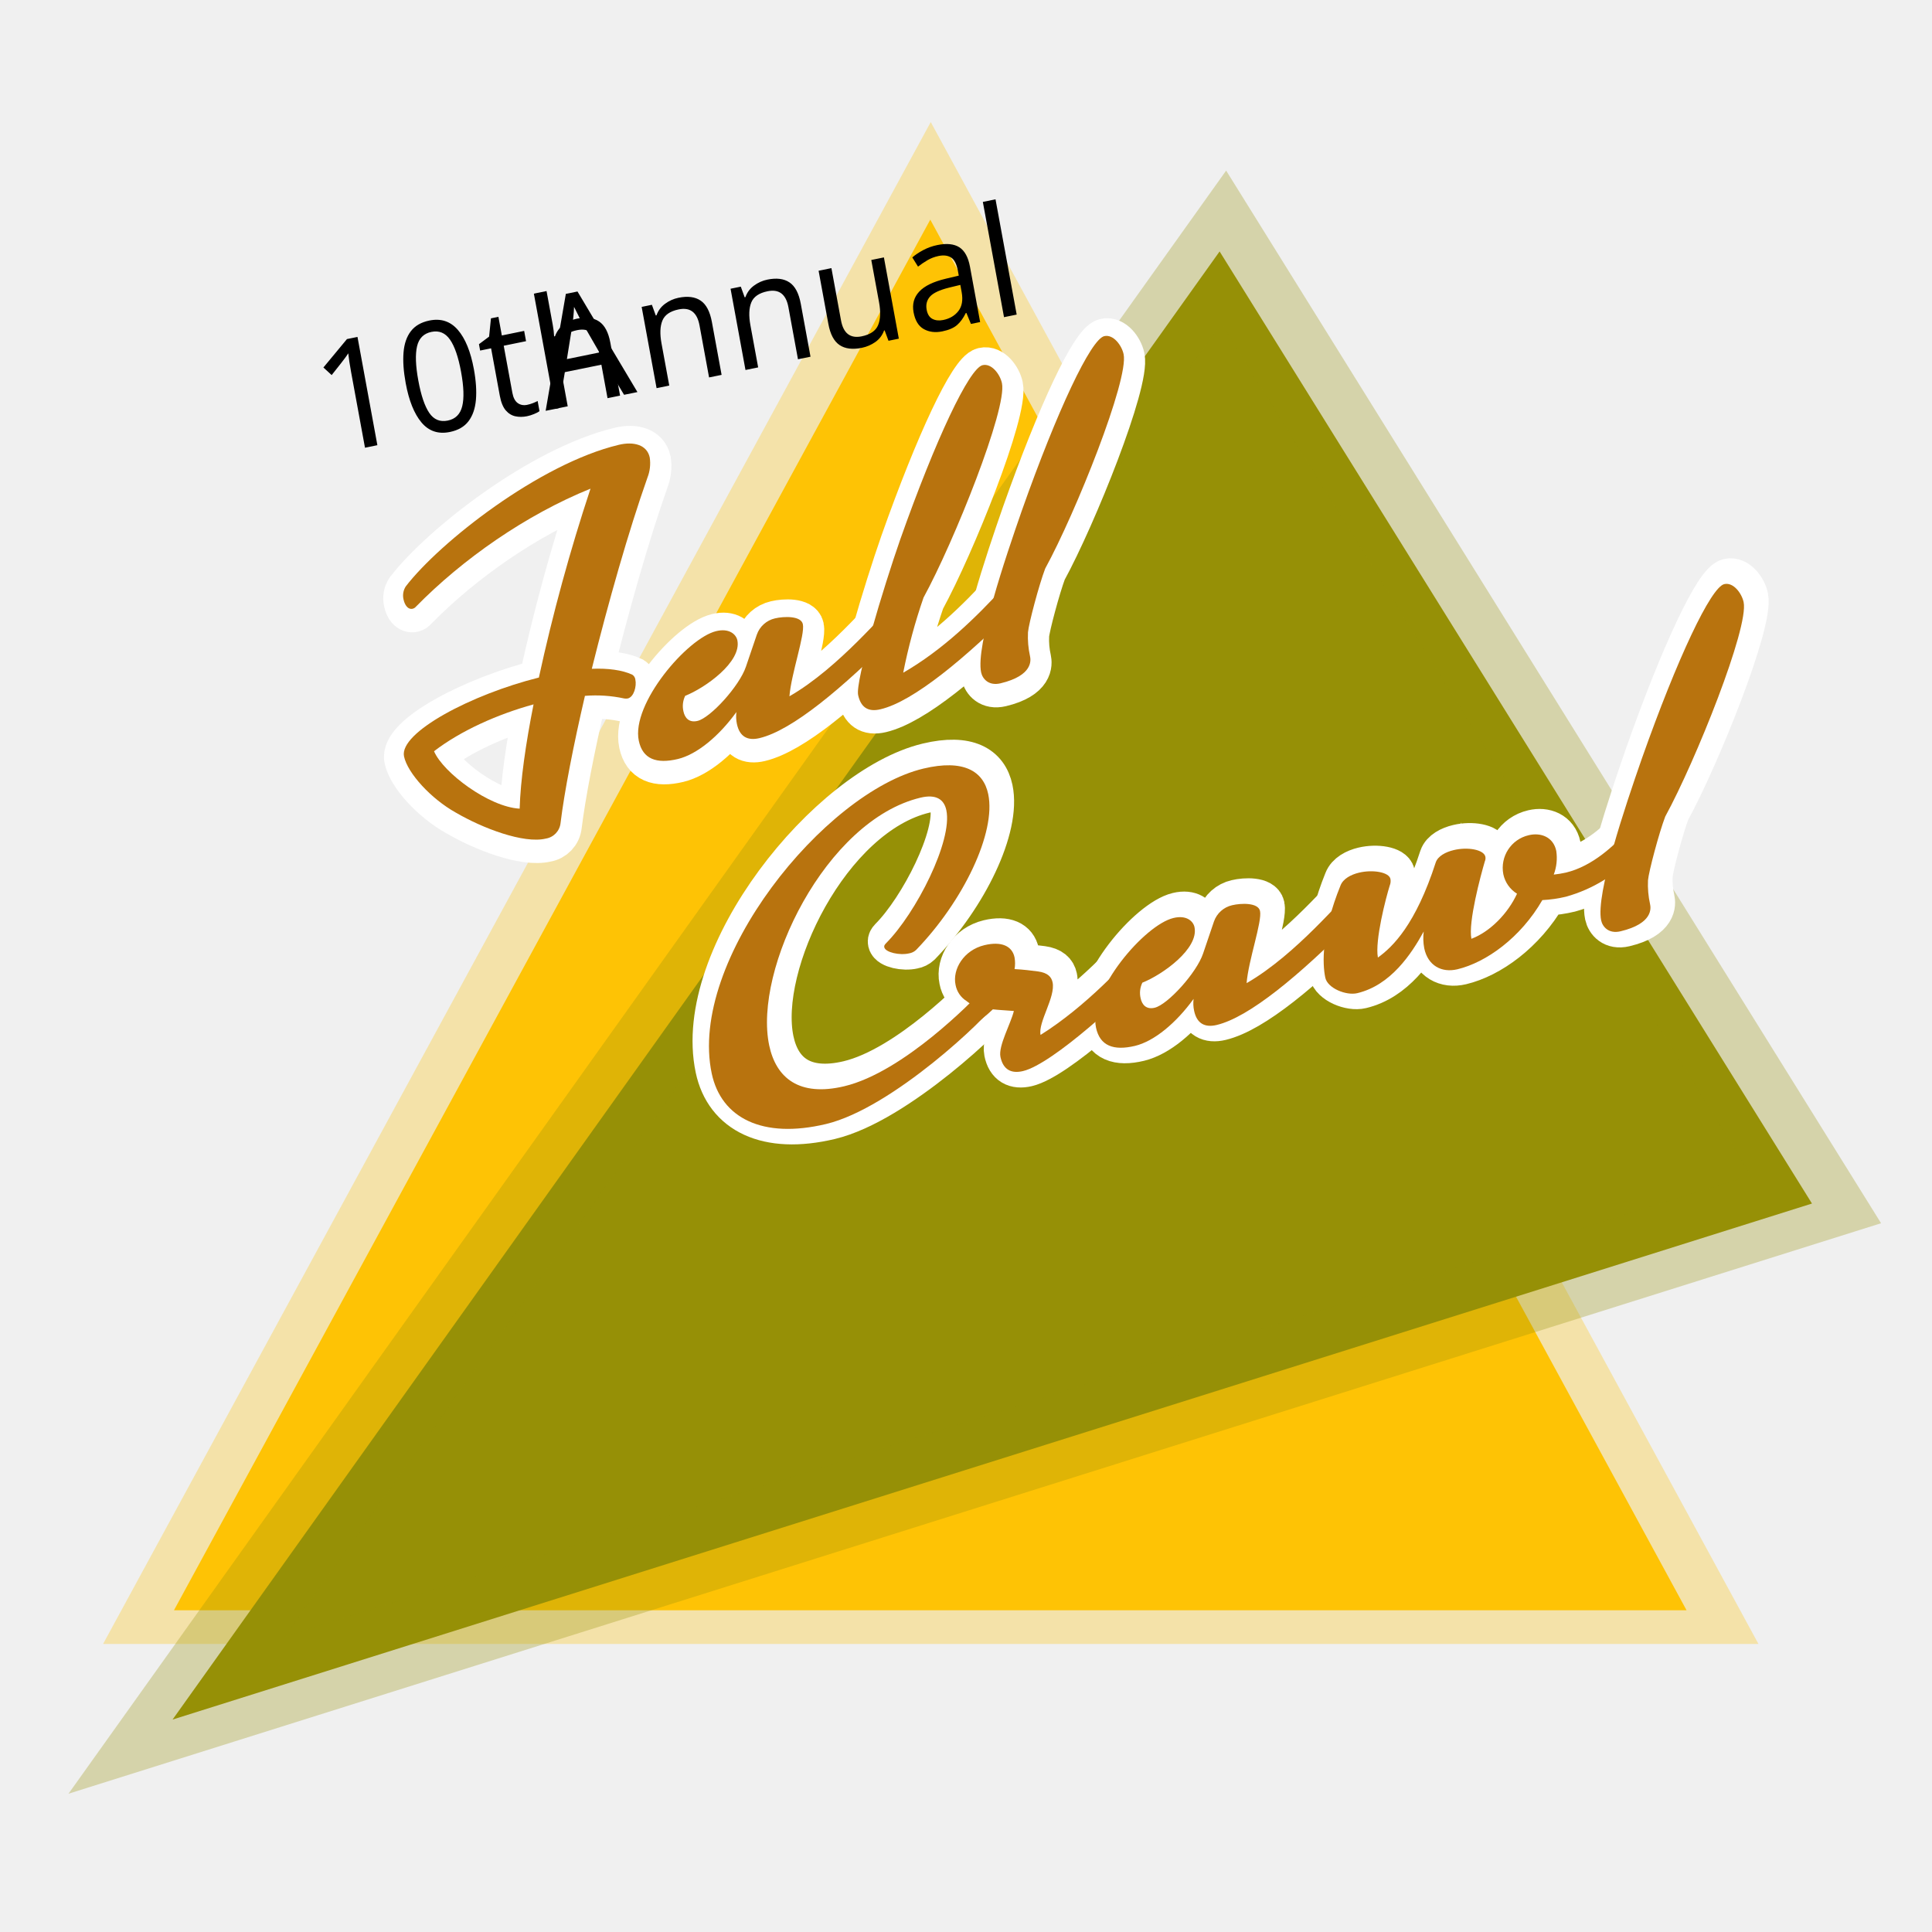
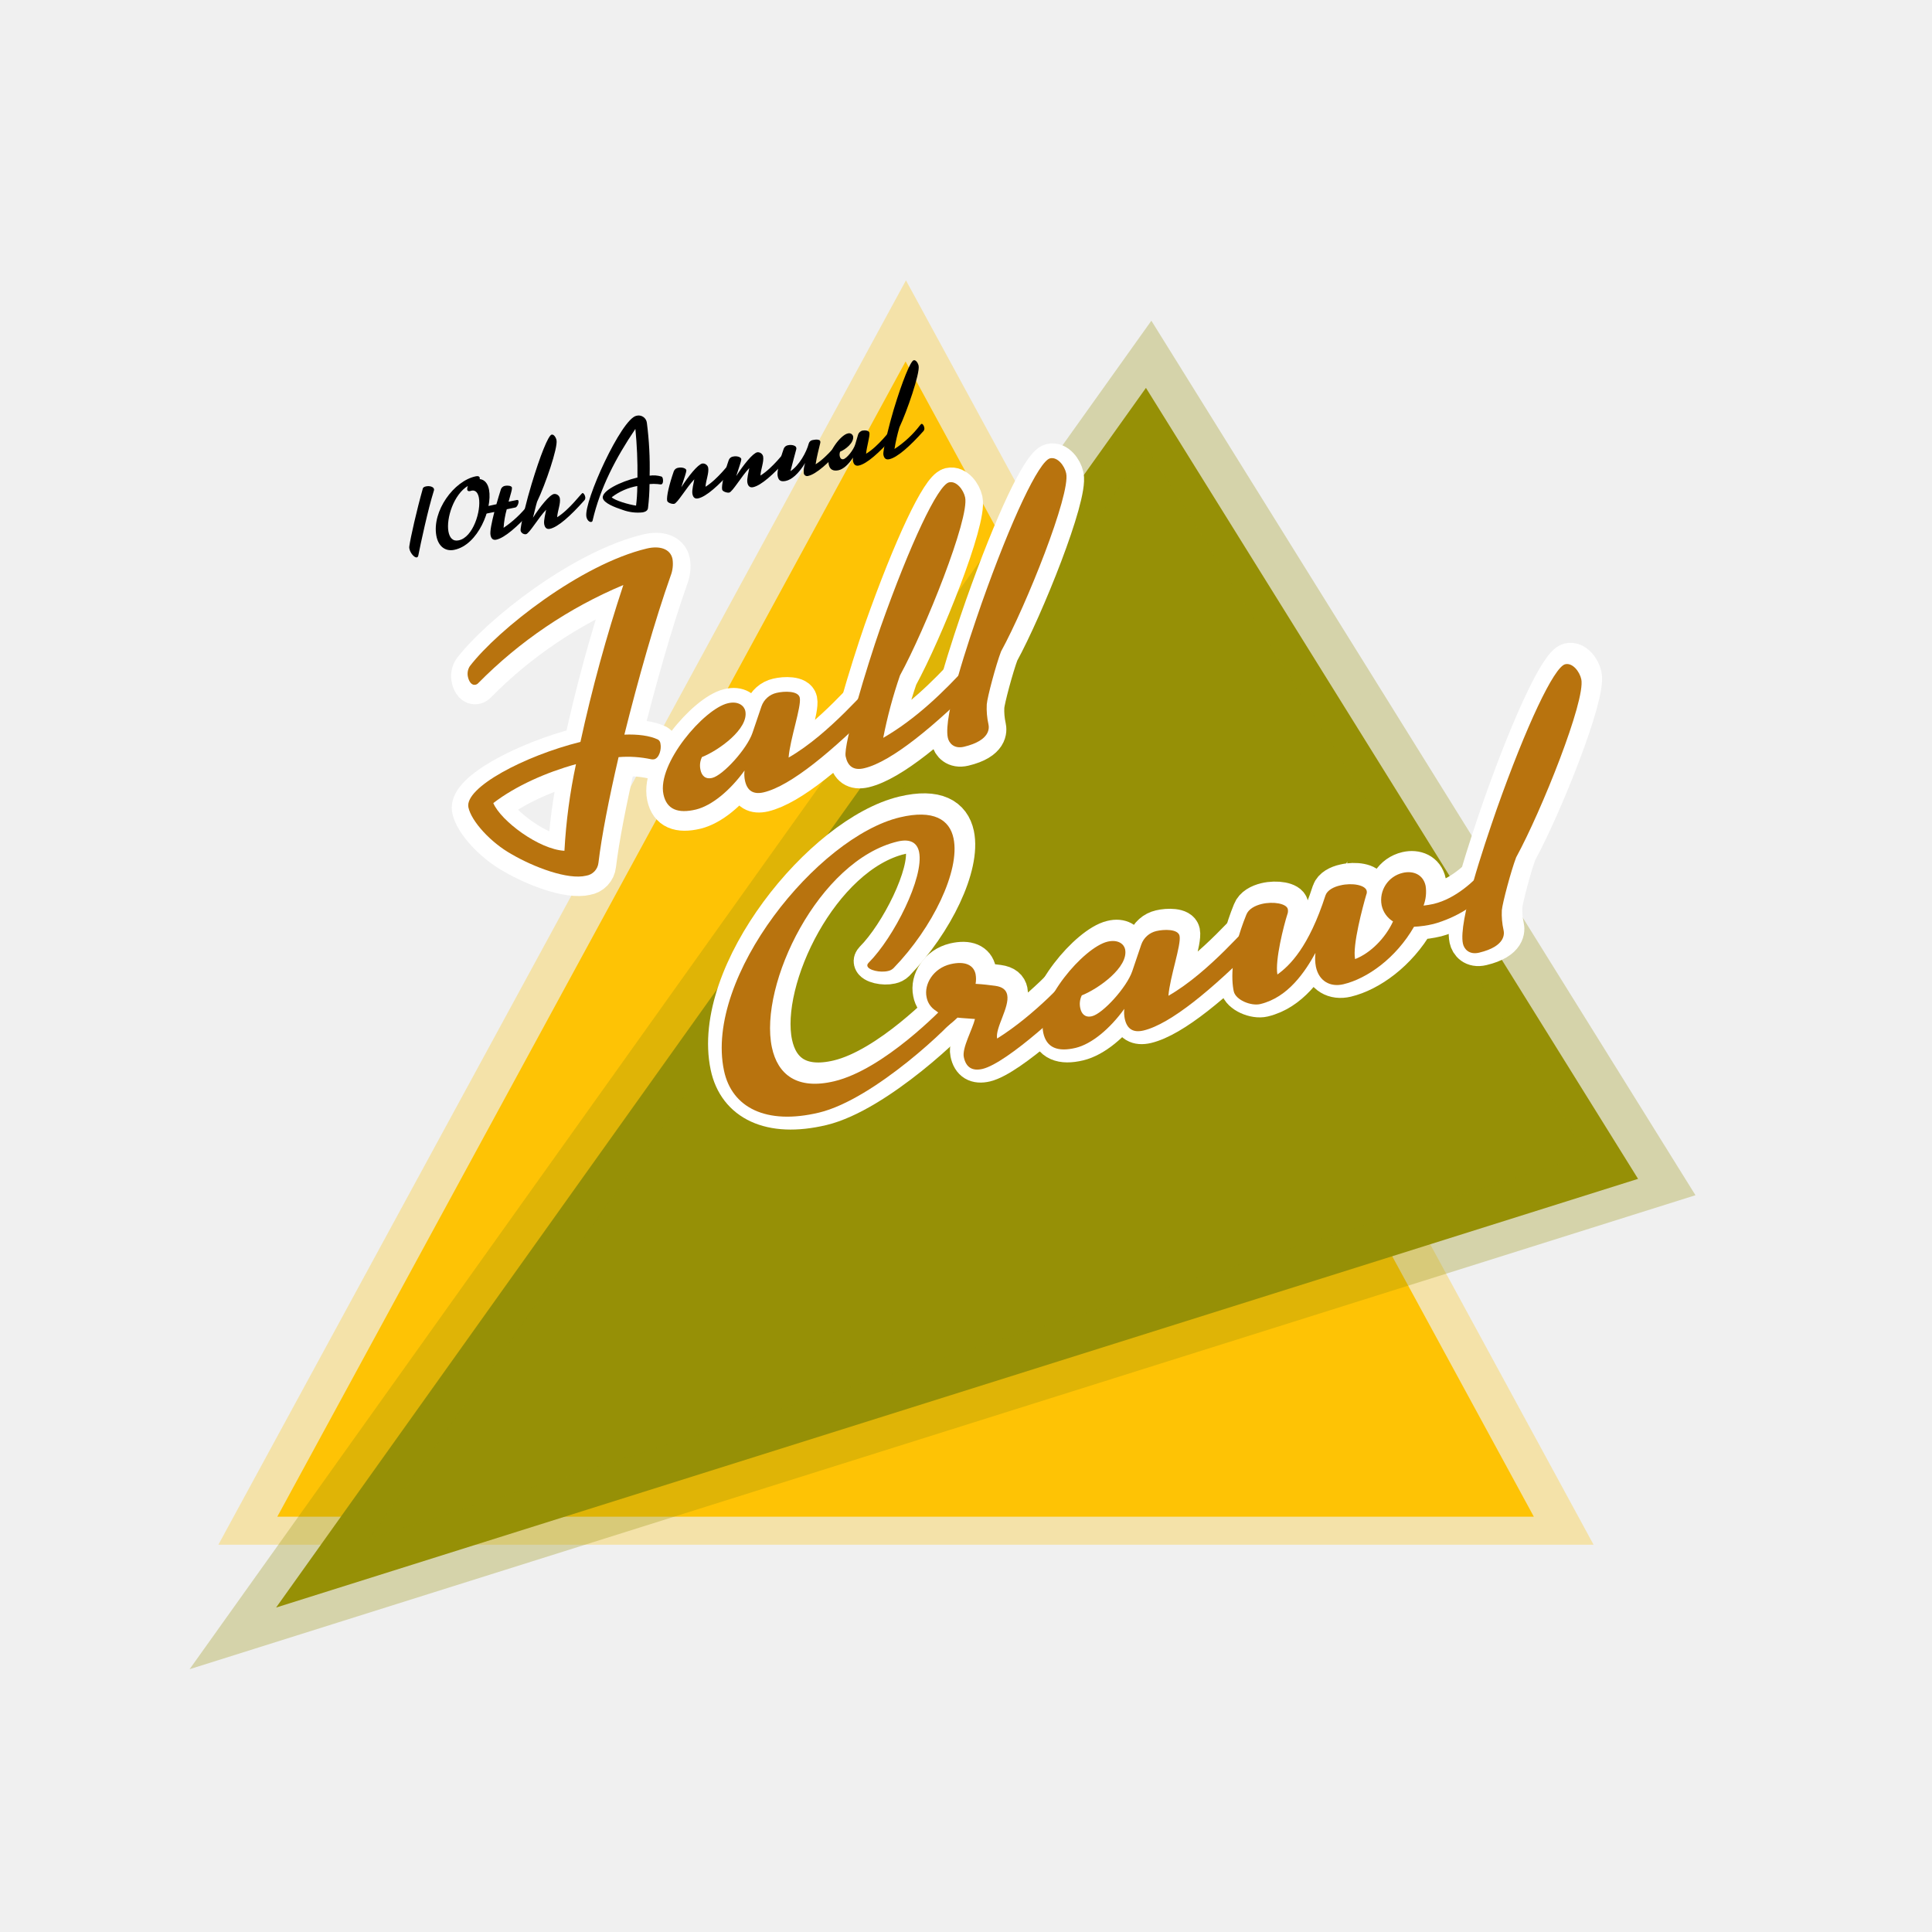
- <svg xmlns="http://www.w3.org/2000/svg" viewBox="0 0 576 576">
+ <svg xmlns="http://www.w3.org/2000/svg" id="Layer_1" data-name="Layer 1" viewBox="0 0 576 576">
  <defs>
-     <style>.a{opacity:0.3;}.b,.e{fill:none;stroke-width:25.31px;}.b{stroke:#fec305;}.b,.e,.f{stroke-miterlimit:10;}.c{fill:#fec305;}.d{fill:#969006;}.e{stroke:#969006;}.f{stroke:#fff;stroke-width:12.25px;}.g{fill:#b8730e;}.h{font-size:46.12px;font-family:Kinescope, Kinescope;}.i{letter-spacing:-0.01em;}.j{letter-spacing:0em;}</style>
+     <style>.cls-1{opacity:0.3;}.cls-2,.cls-5{fill:none;stroke-width:21.03px;}.cls-2{stroke:#fec305;}.cls-2,.cls-5,.cls-6{stroke-miterlimit:10;}.cls-3{fill:#fec305;}.cls-4{fill:#969006;}.cls-5{stroke:#969006;}.cls-6{stroke:#fff;stroke-width:10.18px;}.cls-7{fill:#b8730e;}.cls-8{isolation:isolate;}</style>
  </defs>
-   <g class="a">
-     <polygon class="b" points="277.49 62.87 390.23 270.17 502.97 477.46 277.49 477.46 52.02 477.46 164.76 270.17 277.49 62.87" />
+   <g class="cls-1">
+     <polygon class="cls-2" points="270.1 105.59 363.76 277.81 457.42 450.02 270.1 450.02 82.79 450.02 176.45 277.81 270.1 105.59" />
  </g>
-   <polygon class="c" points="277.35 65.48 390.08 272.77 502.82 480.07 277.35 480.07 51.87 480.07 164.61 272.77 277.35 65.48" />
-   <polygon class="d" points="51.44 512.67 363.61 74.96 540.22 358.82 51.44 512.67" />
-   <g class="a">
-     <polygon class="e" points="52.66 511.36 364.84 73.66 541.45 357.52 52.66 511.36" />
+   <polygon class="cls-3" points="269.99 107.76 363.64 279.97 457.3 452.19 269.99 452.19 82.67 452.19 176.32 279.97 269.99 107.76" />
+   <polygon class="cls-4" points="82.31 479.27 341.65 115.64 488.37 351.46 82.31 479.27" />
+   <g class="cls-1">
+     <polygon class="cls-5" points="83.32 478.19 342.67 114.56 489.39 350.38 83.32 478.19" />
  </g>
-   <path class="f" d="M123.21,182.36c-1.28.31-2.32-1-2.69-2.81a4.89,4.89,0,0,1,.68-3.87c10.11-13.15,39.82-36.55,63.52-42.2,4.43-1.06,8.4,0,9.2,3.77a11.73,11.73,0,0,1-.68,6c-5.63,15.92-11.64,37.11-16.59,57,4.76-.21,9.08.35,12.08,1.76a2,2,0,0,1,.91,1.5c.41,1.89-.41,5.14-2.26,5.58a3.15,3.15,0,0,1-1.06,0,40.6,40.6,0,0,0-11.72-.79c-3.45,14.88-6.11,28.51-7.27,37.93a5.26,5.26,0,0,1-4.42,4.64c-6.57,1.56-18.8-3.08-26.85-7.79-7.32-4.08-14.33-11.69-15.39-16.74-1.5-7.07,20.09-18.45,40.18-23.51a552.19,552.19,0,0,1,15.38-56.3c-19.21,7.76-38.15,21-52.1,35.23A1.74,1.74,0,0,1,123.21,182.36Zm36,28.52c-10.63,2.94-21.6,7.81-29.6,14,2.7,6.38,16.43,16.63,25.53,17.11C155.35,233.56,156.93,222.58,159.25,210.88Z" />
-   <path class="f" d="M220,191.75c1.36,6.44-9.59,14.22-15.55,16.57a7,7,0,0,0-.52,4.63c.41,1.89,1.64,3.45,4.21,2.84,3.85-.92,12.5-10.4,14.43-16.17l3.23-9.52a7.48,7.48,0,0,1,5.42-4.87c2.71-.65,7.78-.8,8.32,1.73.67,3.15-3.48,14.75-4,21.5,15-8.61,28.85-26,30.28-26.32s2.82,2,3.06,3.12c.48,2.27.19,3-1.43,4.58-16.19,16.33-31.11,28.77-40.82,31.09-3.57.85-5.95-.44-6.75-4.23a10.9,10.9,0,0,1-.15-3.54c-5.22,7.21-11.73,12.61-17.44,14-6.43,1.53-10.51,0-11.66-5.44-2.32-11,14.52-30.64,23.09-32.69C217.58,188.08,219.64,190,220,191.75Z" />
-   <path class="f" d="M299.83,175.49c1.33-1.51,1.61-1.58,1.9-1.65,1.43-.34,2.85,1.44,3.28,3.46a3.79,3.79,0,0,1-.76,3.5c-16.19,16.33-31.77,29.19-41.49,31.51-4,.95-6-.82-6.74-4.23-.88-4.16,7.59-32.17,12.54-46.34,10.61-30,20.55-51,24.55-52,2.71-.64,5.23,2.73,5.79,5.38,1.6,7.58-14.29,47.3-23.38,63.92a168.76,168.76,0,0,0-6.06,22.39C281.23,194.65,291.18,185,299.83,175.49Z" />
-   <path class="f" d="M306.67,189.37a26.71,26.71,0,0,0,.61,7.15c.24,1.13.91,5.75-8.8,8.06-3.57.85-5.39-1.36-5.79-3.26-1.65-7.82,7.19-34.06,12.14-48.24,10.61-30,20.55-51,24.55-52,2.72-.65,5.23,2.73,5.79,5.38,1.61,7.57-14.29,47.29-23.37,63.91C310,175.19,306.87,186.8,306.67,189.37Z" />
-   <path class="g" d="M123,181.49c-1.29.31-2.32-1-2.7-2.8a5,5,0,0,1,.68-3.87c10.12-13.16,39.82-36.55,63.53-42.21,4.43-1.05,8.4,0,9.2,3.78a11.68,11.68,0,0,1-.68,6c-5.63,15.93-11.65,37.12-16.59,57,4.76-.2,9.08.36,12.07,1.76a2,2,0,0,1,.92,1.51c.4,1.89-.41,5.13-2.27,5.58a3.1,3.1,0,0,1-1.05,0,40.28,40.28,0,0,0-11.72-.78c-3.45,14.87-6.12,28.5-7.27,37.93a5.25,5.25,0,0,1-4.42,4.63c-6.57,1.57-18.8-3.07-26.85-7.78-7.32-4.09-14.33-11.7-15.4-16.74C119,218.39,140.58,207,160.66,202a552.08,552.08,0,0,1,15.39-56.31c-19.21,7.77-38.16,21-52.1,35.24A1.7,1.7,0,0,1,123,181.49Zm36,28.53c-10.63,2.93-21.6,7.8-29.6,13.95,2.7,6.39,16.42,16.64,25.53,17.12C155.17,232.69,156.74,221.71,159.07,210Z" />
-   <path class="g" d="M219.83,190.88c1.36,6.44-9.6,14.22-15.55,16.57a6.92,6.92,0,0,0-.52,4.64c.4,1.89,1.63,3.45,4.2,2.84,3.86-.92,12.5-10.41,14.43-16.17l3.24-9.53a7.5,7.5,0,0,1,5.42-4.87c2.71-.64,7.78-.79,8.31,1.73.67,3.16-3.47,14.75-4,21.5,15-8.61,28.85-26,30.28-26.31s2.82,2,3.06,3.11c.48,2.28.19,3-1.43,4.59-16.2,16.32-31.12,28.77-40.83,31.08-3.57.85-5.94-.44-6.74-4.22a10.68,10.68,0,0,1-.15-3.55c-5.23,7.22-11.74,12.61-17.45,14-6.42,1.53-10.5,0-11.65-5.44-2.32-11,14.52-30.65,23.08-32.69C217.4,187.22,219.45,189.12,219.83,190.88Z" />
-   <path class="g" d="M299.65,174.63c1.33-1.51,1.61-1.58,1.9-1.65,1.42-.34,2.85,1.44,3.28,3.46a3.82,3.82,0,0,1-.76,3.5c-16.2,16.32-31.78,29.19-41.49,31.5-4,1-6-.81-6.74-4.22-.88-4.17,7.59-32.17,12.54-46.35,10.61-30,20.55-51,24.55-52,2.71-.65,5.23,2.73,5.79,5.38,1.6,7.57-14.29,47.29-23.38,63.91a168.94,168.94,0,0,0-6.06,22.4C281.05,193.78,291,184.11,299.65,174.63Z" />
-   <path class="g" d="M306.48,188.51a27.05,27.05,0,0,0,.61,7.14c.25,1.14.92,5.75-8.79,8.07-3.57.85-5.39-1.37-5.79-3.26-1.66-7.83,7.19-34.07,12.14-48.24,10.61-30,20.55-51,24.55-52,2.71-.65,5.23,2.73,5.79,5.38,1.6,7.57-14.29,47.29-23.38,63.91C309.78,174.33,306.69,185.94,306.48,188.51Z" />
-   <path class="f" d="M272.3,282.73c-2.85.68-7.11-.29-7.43-1.81-.08-.38,0-.66.5-1.18,9-9.05,19.92-30.6,18-39.69-.69-3.28-3.12-4.83-7.69-3.73-28.28,6.74-49.9,51.28-45.12,73.87,2.06,9.72,8.95,15.36,22.38,12.16,17.85-4.26,38.61-25.92,40.46-27.82a3.78,3.78,0,0,1,2.13-1.3,2.3,2.3,0,0,1,2.82,2,3.66,3.66,0,0,1-.5,2.64c-2.18,3.83-30.49,31-50.34,35.74-19,4.53-31.29-1.82-34.09-15.07-7.13-33.7,33.7-83.88,63.12-90.9,12-2.86,17.87.78,19.31,7.6,2.43,11.48-7.48,32-21.51,46.49A4,4,0,0,1,272.3,282.73Z" />
-   <path class="f" d="M282.38,307c-.13-.63,1.2-2.14,4-5.07l4.07-4.15-1.07-.81a7.21,7.21,0,0,1-3.26-4.79c-1-4.67,2.45-10.39,8.59-11.86,5.14-1.22,8.31.27,9,3.68a10,10,0,0,1,0,3.45c2.73.15,4.89.43,7.05.71,2.78.39,3.93,1.58,4.28,3.22.94,4.42-4.38,11.92-3.58,15.7,13.64-8.56,25.32-21.42,30.3-27a1.74,1.74,0,0,1,.92-.62c1.28-.3,2.42,1.55,2.85,3.57a4.7,4.7,0,0,1-.45,3.55c-8,8.94-30,29.16-38.83,31.27-3.57.85-6-.44-6.75-4.22-.69-3.28,3.13-10,4-13.69-2.45-.21-4.41-.27-6.26-.49-4,3.87-8.63,6.7-11.63,7.41C283.52,307.37,282.49,307.48,282.38,307Z" />
-   <path class="f" d="M357.35,274.9c1.37,6.44-9.59,14.22-15.54,16.57a6.9,6.9,0,0,0-.52,4.63c.4,1.9,1.63,3.46,4.2,2.84,3.86-.92,12.5-10.4,14.43-16.17l3.23-9.52a7.5,7.5,0,0,1,5.42-4.87c2.72-.65,7.79-.8,8.32,1.73.67,3.15-3.48,14.75-4,21.5,15-8.61,28.86-26,30.29-26.31,1.28-.31,2.81,2,3.06,3.11.48,2.27.18,3-1.44,4.58-16.19,16.33-31.11,28.77-40.82,31.09-3.57.85-5.94-.44-6.75-4.23a10.87,10.87,0,0,1-.15-3.54c-5.22,7.21-11.73,12.61-17.44,14-6.43,1.54-10.51,0-11.65-5.44-2.33-11,14.51-30.64,23.08-32.68C354.93,271.24,357,273.13,357.35,274.9Z" />
-   <path class="f" d="M453.51,265a9,9,0,0,1-4.08-5.79A10,10,0,0,1,457,247.54c3.57-.85,7.31.51,8.19,4.68a14.31,14.31,0,0,1-.75,7.07,31.41,31.41,0,0,0,3.62-.6c8-1.9,14.61-8.25,18.37-12.46a1.4,1.4,0,0,1,.77-.59c1-.24,1.81,1.43,2.18,3.2s.27,3.38-.34,4a44.08,44.08,0,0,1-21,13,37.27,37.27,0,0,1-7,1c-6.48,11.23-16.77,18.59-25.34,20.63-4.71,1.13-8.78-1.08-9.87-6.26a16.17,16.17,0,0,1-.16-5c-3.68,6.71-9.82,16-19.81,18.38-3.29.79-8.87-1.46-9.53-4.62-.88-4.16-1.18-13.37,4.53-27.46.77-2,3.07-3.25,5.49-3.83,4.15-1,9-.15,9.4,1.87a3.33,3.33,0,0,1-.2,1.9c-1.16,3.72-4.47,16.44-3.54,21.53,4.43-3.18,11.27-9.85,17.25-28.38.65-1.88,2.94-3.09,5.37-3.67,4.14-1,9-.15,9.42,2a2.2,2.2,0,0,1-.16,1.36c-1.22,4.14-5,18.17-4,23.09C445.55,276.27,450.84,270.76,453.51,265Z" />
-   <path class="f" d="M492.56,260.94a27.15,27.15,0,0,0,.61,7.15c.25,1.13.92,5.75-8.79,8.06-3.57.85-5.39-1.36-5.79-3.26-1.66-7.82,7.19-34.06,12.14-48.24,10.61-30,20.55-51,24.55-52,2.71-.65,5.23,2.73,5.79,5.38,1.6,7.57-14.29,47.29-23.38,63.91C495.86,246.76,492.77,258.37,492.56,260.94Z" />
-   <path class="g" d="M271.07,284.23c-2.85.68-7.11-.3-7.43-1.81-.08-.38,0-.67.5-1.18,9-9.05,19.92-30.61,18-39.69-.69-3.28-3.12-4.83-7.69-3.74-28.28,6.75-49.9,51.28-45.12,73.88,2.06,9.71,8.95,15.36,22.38,12.16,17.85-4.26,38.62-25.92,40.46-27.82a3.73,3.73,0,0,1,2.13-1.3,2.3,2.3,0,0,1,2.82,2,3.68,3.68,0,0,1-.49,2.63c-2.19,3.84-30.5,31-50.35,35.75-19,4.53-31.28-1.82-34.09-15.07-7.13-33.7,33.7-83.88,63.12-90.9,12-2.86,17.87.78,19.31,7.59,2.43,11.49-7.48,32-21.51,46.5A4,4,0,0,1,271.07,284.23Z" />
-   <path class="g" d="M281.15,308.47c-.13-.63,1.2-2.14,4-5.07l4.07-4.15-1.07-.81a7.21,7.21,0,0,1-3.26-4.79c-1-4.67,2.45-10.39,8.59-11.86,5.14-1.23,8.31.27,9,3.68a10,10,0,0,1,0,3.45c2.73.15,4.89.43,7.05.71,2.78.39,3.93,1.58,4.28,3.22.94,4.42-4.38,11.91-3.58,15.7,13.64-8.56,25.32-21.42,30.3-27a1.74,1.74,0,0,1,.92-.62c1.28-.3,2.42,1.54,2.85,3.56a4.67,4.67,0,0,1-.45,3.56c-8,8.94-30,29.16-38.83,31.27-3.57.85-5.95-.44-6.75-4.22-.69-3.28,3.13-10,4-13.69-2.45-.21-4.41-.27-6.26-.49-4,3.86-8.63,6.7-11.63,7.41C282.29,308.86,281.26,309,281.15,308.47Z" />
-   <path class="g" d="M356.12,276.4c1.37,6.44-9.59,14.22-15.54,16.57a6.9,6.9,0,0,0-.52,4.63c.4,1.89,1.63,3.46,4.2,2.84,3.86-.92,12.5-10.4,14.43-16.17l3.23-9.52a7.5,7.5,0,0,1,5.42-4.87c2.72-.65,7.79-.8,8.32,1.73.67,3.15-3.48,14.75-4,21.5,15-8.61,28.86-26,30.29-26.32s2.82,2,3.06,3.12c.48,2.27.18,3-1.43,4.58-16.2,16.33-31.12,28.77-40.83,31.09-3.57.85-5.94-.44-6.74-4.23a10.61,10.61,0,0,1-.16-3.54c-5.22,7.21-11.73,12.61-17.44,14-6.43,1.53-10.5,0-11.65-5.44-2.33-11,14.51-30.64,23.08-32.68C353.7,272.74,355.75,274.63,356.12,276.4Z" />
-   <path class="g" d="M452.28,266.45a9,9,0,0,1-4.08-5.79A10,10,0,0,1,455.79,249c3.57-.85,7.31.51,8.19,4.68a14.08,14.08,0,0,1-.75,7.07,34.33,34.33,0,0,0,3.63-.6c8-1.91,14.6-8.26,18.36-12.47a1.37,1.37,0,0,1,.78-.58c1-.24,1.8,1.43,2.17,3.19s.27,3.39-.34,4.06a44.16,44.16,0,0,1-21,13,38.11,38.11,0,0,1-7,1c-6.47,11.23-16.77,18.59-25.34,20.63-4.71,1.12-8.78-1.09-9.87-6.26a16.17,16.17,0,0,1-.16-5c-3.68,6.71-9.82,16-19.81,18.38-3.29.78-8.86-1.46-9.53-4.62-.88-4.16-1.18-13.37,4.53-27.47.77-2,3.07-3.25,5.5-3.83,4.14-1,9-.15,9.39,1.87a3.41,3.41,0,0,1-.19,1.91c-1.17,3.72-4.48,16.44-3.55,21.52,4.43-3.17,11.27-9.84,17.25-28.37.65-1.88,2.94-3.09,5.37-3.67,4.14-1,9-.15,9.43,2a2.35,2.35,0,0,1-.17,1.37c-1.22,4.14-5,18.16-4,23.08C444.32,277.76,449.61,272.26,452.28,266.45Z" />
-   <path class="g" d="M491.33,262.44a27,27,0,0,0,.62,7.15c.24,1.13.91,5.74-8.8,8.06-3.57.85-5.39-1.37-5.79-3.26-1.66-7.82,7.19-34.06,12.14-48.24,10.61-30,20.55-51,24.55-52,2.72-.65,5.23,2.73,5.79,5.38,1.6,7.57-14.29,47.29-23.37,63.91C494.63,248.26,491.54,259.87,491.33,262.44Z" />
-   <text class="h" transform="matrix(0.93, -0.19, 0.18, 0.98, 97.28, 135.84)">10th <tspan class="i" x="70.32" y="0">A</tspan>
-     <tspan class="j" x="101.96" y="0">nnual</tspan>
-   </text>
+   <path class="cls-6" d="M141.93,204.86c-1.06.26-1.93-.83-2.23-2.33a4.07,4.07,0,0,1,.56-3.22c8.4-10.92,33.08-30.36,52.77-35.05,3.68-.88,7,0,7.64,3.13a9.72,9.72,0,0,1-.56,5c-4.68,13.23-9.67,30.83-13.78,47.36,3.95-.18,7.54.29,10,1.46a1.65,1.65,0,0,1,.76,1.24c.34,1.57-.34,4.27-1.88,4.64a2.6,2.6,0,0,1-.88,0,33.9,33.9,0,0,0-9.74-.66c-2.86,12.37-5.07,23.69-6,31.51a4.36,4.36,0,0,1-3.67,3.86c-5.46,1.3-15.62-2.56-22.3-6.47-6.08-3.39-11.91-9.71-12.79-13.91-1.24-5.87,16.69-15.33,33.38-19.53A457.78,457.78,0,0,1,186,175.1a132.81,132.81,0,0,0-43.28,29.27A1.51,1.51,0,0,1,141.93,204.86Zm29.91,23.7c-8.83,2.44-18,6.49-24.59,11.63,2.24,5.3,13.65,13.81,21.21,14.21.17-7,1.48-16.12,3.41-25.84Z" />
+   <path class="cls-6" d="M222.34,212.66c1.13,5.35-8,11.82-12.92,13.77a5.81,5.81,0,0,0-.43,3.85c.34,1.57,1.36,2.86,3.5,2.36,3.2-.77,10.38-8.64,12-13.44l2.68-7.91a6.21,6.21,0,0,1,4.5-4c2.25-.54,6.47-.67,6.91,1.44.56,2.61-2.89,12.25-3.32,17.86,12.46-7.16,24-21.6,25.16-21.87s2.34,1.66,2.54,2.59c.4,1.89.16,2.5-1.19,3.81-13.45,13.56-25.84,23.9-33.91,25.83-3,.7-4.94-.37-5.61-3.52a9.06,9.06,0,0,1-.12-2.94c-4.34,6-9.75,10.48-14.49,11.63-5.34,1.27-8.73,0-9.69-4.52C196,228.42,210,212.11,217.12,210.4,220.33,209.62,222,211.21,222.34,212.66Z" />
+   <path class="cls-6" d="M288.66,199.16c1.11-1.26,1.34-1.32,1.58-1.37,1.19-.29,2.37,1.19,2.72,2.87a3.14,3.14,0,0,1-.63,2.91c-13.45,13.56-26.39,24.25-34.47,26.18-3.32.78-5-.69-5.59-3.52-.74-3.46,6.3-26.72,10.41-38.5,8.82-24.92,17.08-42.37,20.4-43.2,2.25-.53,4.34,2.27,4.81,4.47,1.33,6.3-11.87,39.3-19.42,53.11a138.81,138.81,0,0,0-5,18.6C273.21,215.07,281.48,207.06,288.66,199.16Z" />
+   <path class="cls-6" d="M294.34,210.69a22.39,22.39,0,0,0,.51,5.94c.2.94.76,4.77-7.31,6.69-3,.71-4.48-1.13-4.81-2.71-1.37-6.49,6-28.29,10.09-40.07,8.81-24.92,17.07-42.37,20.39-43.2,2.26-.54,4.35,2.27,4.81,4.47,1.34,6.29-11.87,39.29-19.41,53.09C297.11,198.91,294.51,208.55,294.34,210.69Z" />
+   <path class="cls-7" d="M141.76,204.14c-1.07.26-1.93-.83-2.25-2.33a4.18,4.18,0,0,1,.57-3.21c8.41-10.93,33.08-30.36,52.78-35.07,3.68-.87,7,0,7.64,3.14a9.76,9.76,0,0,1-.56,5c-4.68,13.23-9.68,30.84-13.79,47.35,4-.16,7.55.3,10,1.46a1.63,1.63,0,0,1,.76,1.26c.34,1.57-.34,4.26-1.88,4.63a2.54,2.54,0,0,1-.87,0,33.2,33.2,0,0,0-9.74-.64c-2.87,12.35-5.08,23.67-6,31.51a4.36,4.36,0,0,1-3.67,3.84c-5.46,1.31-15.62-2.55-22.31-6.46-6.08-3.4-11.9-9.72-12.79-13.91-1.21-5.9,16.72-15.37,33.4-19.52a461.32,461.32,0,0,1,12.79-46.78,133,133,0,0,0-43.28,29.28A1.49,1.49,0,0,1,141.76,204.14Zm29.9,23.7c-8.83,2.44-17.94,6.48-24.59,11.59,2.25,5.31,13.65,13.83,21.21,14.22a166.37,166.37,0,0,1,3.44-25.82Z" />
+   <path class="cls-7" d="M222.2,211.94c1.13,5.35-8,11.82-12.92,13.77a5.75,5.75,0,0,0-.43,3.85c.33,1.57,1.35,2.87,3.49,2.36,3.21-.76,10.38-8.65,12-13.43l2.69-7.92a6.19,6.19,0,0,1,4.5-4c2.25-.54,6.46-.66,6.91,1.43.55,2.63-2.89,12.26-3.33,17.86,12.46-7.15,24-21.6,25.16-21.85s2.34,1.66,2.54,2.58c.4,1.89.16,2.49-1.19,3.81-13.46,13.56-25.85,23.9-33.92,25.82-3,.71-4.93-.36-5.6-3.5a8.86,8.86,0,0,1-.12-3c-4.35,6-9.76,10.47-14.5,11.63-5.33,1.27-8.72,0-9.68-4.52-1.93-9.14,12.06-25.46,19.18-27.16C220.18,208.9,221.88,210.48,222.2,211.94Z" />
+   <path class="cls-7" d="M288.51,198.44c1.11-1.25,1.34-1.31,1.58-1.37,1.18-.28,2.37,1.2,2.73,2.88a3.18,3.18,0,0,1-.64,2.9c-13.45,13.56-26.4,24.25-34.46,26.17-3.33.83-5-.67-5.6-3.5-.73-3.47,6.3-26.73,10.41-38.51,8.82-24.92,17.08-42.37,20.4-43.2,2.25-.54,4.34,2.27,4.81,4.47,1.33,6.29-11.87,39.29-19.42,53.09a139.36,139.36,0,0,0-5,18.61C273.06,214.35,281.33,206.32,288.51,198.44Z" />
+   <path class="cls-7" d="M294.19,210a22.28,22.28,0,0,0,.5,5.93c.21.95.77,4.78-7.3,6.71-3,.7-4.48-1.14-4.81-2.71-1.38-6.5,6-28.3,10.09-40.08,8.81-24.92,17.07-42.36,20.39-43.2,2.25-.54,4.35,2.27,4.81,4.47,1.33,6.29-11.87,39.29-19.42,53.1C296.93,198.19,294.36,207.84,294.19,210Z" />
+   <path class="cls-6" d="M265.79,288.25c-2.37.56-5.91-.24-6.17-1.51-.07-.31,0-.54.41-1,7.48-7.51,16.55-25.42,15-33-.58-2.72-2.59-4-6.39-3.1-23.5,5.6-41.46,42.6-37.49,61.37,1.72,8.08,7.44,12.76,18.6,10.1,14.83-3.54,32.07-21.53,33.61-23.11a3.13,3.13,0,0,1,1.77-1.08,1.91,1.91,0,0,1,2.3,1.42,2,2,0,0,1,0,.24,3,3,0,0,1-.41,2.2c-1.81,3.18-25.33,25.75-41.82,29.69-15.79,3.76-26-1.51-28.33-12.52-5.92-28,28-69.69,52.44-75.52,10-2.38,14.85.65,16.05,6.31,2,9.54-6.22,26.59-17.87,38.63A3.44,3.44,0,0,1,265.79,288.25Z" />
+   <path class="cls-6" d="M274.16,308.41c-.1-.52,1-1.78,3.33-4.21l3.38-3.45-.89-.67a6,6,0,0,1-2.71-4c-.83-3.88,2-8.63,7.14-9.85,4.27-1,6.9.22,7.47,3.05a8.14,8.14,0,0,1,0,2.87c2.27.12,4.07.36,5.86.59,2.31.32,3.27,1.31,3.56,2.67.78,3.68-3.64,9.91-3,13.05,11.34-7.11,21-17.8,25.18-22.43a1.43,1.43,0,0,1,.76-.52c1.06-.25,2,1.29,2.37,3a3.9,3.9,0,0,1-.38,2.95c-6.64,7.42-24.92,24.22-32.25,26-3,.71-5-.36-5.61-3.5-.58-2.73,2.6-8.31,3.32-11.37-2-.18-3.66-.23-5.2-.41-3.32,3.21-7.17,5.56-9.66,6.15C275.11,308.72,274.26,308.81,274.16,308.41Z" />
+   <path class="cls-6" d="M336.45,281.74c1.14,5.35-8,11.82-12.91,13.77a5.67,5.67,0,0,0-.43,3.84c.33,1.58,1.35,2.88,3.48,2.36,3.21-.76,10.39-8.64,12-13.43l2.69-7.91a6.23,6.23,0,0,1,4.5-4c2.26-.54,6.47-.67,6.91,1.43.56,2.62-2.89,12.26-3.32,17.86,12.46-7.15,24-21.6,25.16-21.85s2.34,1.66,2.54,2.58c.4,1.89.15,2.49-1.19,3.81C362.42,293.72,350,304.06,342,306c-3,.71-4.94-.36-5.61-3.51a9.08,9.08,0,0,1-.13-2.94c-4.33,6-9.74,10.48-14.49,11.63-5.34,1.28-8.73,0-9.67-4.52-1.94-9.14,12.05-25.45,19.17-27.15C334.44,278.7,336.16,280.27,336.45,281.74Z" />
+   <path class="cls-6" d="M416.33,273.52a7.49,7.49,0,0,1-3.39-4.81,8.32,8.32,0,0,1,6.29-9.7c3-.7,6.08.43,6.81,3.89a11.85,11.85,0,0,1-.63,5.87,25.17,25.17,0,0,0,3-.49c6.65-1.58,12.14-6.86,15.26-10.36a1.25,1.25,0,0,1,.64-.49c.83-.19,1.51,1.19,1.81,2.66s.23,2.81-.28,3.33a36.74,36.74,0,0,1-17.45,10.8,31.54,31.54,0,0,1-5.81.83c-5.38,9.33-13.93,15.44-21,17.14-3.92.93-7.3-.9-8.2-5.21a13.13,13.13,0,0,1-.13-4.15c-3.06,5.58-8.16,13.29-16.46,15.27-2.74.66-7.37-1.21-7.92-3.84-.73-3.45-1-11.11,3.76-22.81.64-1.66,2.55-2.7,4.56-3.18,3.45-.83,7.48-.13,7.81,1.55a2.76,2.76,0,0,1-.16,1.58c-1,3.09-3.72,13.66-2.94,17.89,3.68-2.65,9.36-8.19,14.33-23.58.54-1.56,2.44-2.57,4.46-3,3.44-.83,7.48-.12,7.82,1.66a1.76,1.76,0,0,1-.13,1.13c-1,3.44-4.15,15.1-3.32,19.18C409.72,282.88,414.12,278.3,416.33,273.52Z" />
+   <path class="cls-6" d="M448.78,270.15a22.39,22.39,0,0,0,.5,5.94c.21.93.77,4.77-7.3,6.69-3,.71-4.48-1.13-4.81-2.71-1.38-6.49,6-28.29,10.08-40.07,8.82-24.93,17.08-42.37,20.4-43.2,2.25-.54,4.35,2.26,4.81,4.47,1.33,6.29-11.87,39.28-19.42,53.09C451.52,258.36,449,268,448.78,270.15Z" />
+   <path class="cls-7" d="M264.77,289.49c-2.37.57-5.91-.25-6.17-1.5-.07-.32,0-.56.41-1,7.48-7.52,16.55-25.43,15-33-.58-2.73-2.6-4-6.39-3.11-23.5,5.61-41.46,42.6-37.49,61.38,1.71,8.06,7.44,12.76,18.6,10.1,14.82-3.54,32.08-21.53,33.61-23.11a3,3,0,0,1,1.77-1.08,1.91,1.91,0,0,1,2.3,1.41,2.17,2.17,0,0,1,0,.25,3,3,0,0,1-.41,2.18c-1.82,3.19-25.34,25.76-41.83,29.7-15.78,3.77-26-1.51-28.32-12.52-5.92-28,28-69.68,52.44-75.51,10-2.38,14.85.64,16,6.3,2,9.55-6.21,26.59-17.87,38.63A3.22,3.22,0,0,1,264.77,289.49Z" />
+   <path class="cls-7" d="M273.14,309.63c-.11-.52,1-1.78,3.33-4.21l3.38-3.45-.89-.67a6,6,0,0,1-2.71-4c-.83-3.88,2-8.63,7.14-9.85,4.27-1,6.9.22,7.47,3a8.14,8.14,0,0,1,0,2.87c2.27.12,4.07.36,5.86.59,2.31.32,3.26,1.31,3.56,2.67.78,3.68-3.64,9.9-3,13.05,11.33-7.11,21-17.8,25.17-22.43a1.52,1.52,0,0,1,.77-.52c1.06-.25,2,1.28,2.37,3a3.88,3.88,0,0,1-.38,3c-6.64,7.42-24.92,24.22-32.26,26-3,.7-4.94-.37-5.6-3.51-.58-2.73,2.6-8.31,3.32-11.37-2-.18-3.67-.23-5.2-.41-3.33,3.21-7.17,5.57-9.66,6.16C274.09,310,273.23,310.07,273.14,309.63Z" />
+   <path class="cls-7" d="M335.43,283c1.13,5.35-8,11.81-12.91,13.76a5.76,5.76,0,0,0-.44,3.85c.34,1.57,1.36,2.88,3.49,2.36,3.21-.76,10.39-8.64,12-13.43l2.68-7.91a6.24,6.24,0,0,1,4.51-4.05c2.26-.54,6.47-.66,6.91,1.44.56,2.62-2.89,12.25-3.32,17.86,12.46-7.15,24-21.6,25.16-21.86s2.34,1.66,2.54,2.59c.4,1.88.15,2.49-1.19,3.8C361.4,295,349,305.3,340.93,307.23c-3,.71-4.93-.36-5.6-3.51a9.08,9.08,0,0,1-.13-2.94c-4.34,6-9.74,10.47-14.49,11.63-5.34,1.27-8.72,0-9.68-4.52-1.93-9.14,12.06-25.46,19.18-27.15C333.41,280,335.12,281.52,335.43,283Z" />
+   <path class="cls-7" d="M415.31,274.72a7.49,7.49,0,0,1-3.39-4.81,8.31,8.31,0,0,1,6.31-9.68c3-.71,6.07.42,6.8,3.88a11.66,11.66,0,0,1-.62,5.88,27.78,27.78,0,0,0,3-.5c6.65-1.59,12.13-6.86,15.26-10.36a1.09,1.09,0,0,1,.65-.48c.83-.2,1.49,1.19,1.8,2.65s.22,2.81-.28,3.37a36.71,36.71,0,0,1-17.45,10.8,30.93,30.93,0,0,1-5.82.83c-5.37,9.33-13.93,15.45-21.05,17.14-3.91.93-7.29-.91-8.2-5.2a13.44,13.44,0,0,1-.13-4.15c-3.06,5.57-8.16,13.29-16.46,15.26-2.73.65-7.36-1.21-7.91-3.83-.74-3.46-1-11.11,3.76-22.82.64-1.67,2.55-2.7,4.57-3.19,3.44-.83,7.47-.12,7.8,1.56a2.84,2.84,0,0,1-.16,1.58c-1,3.09-3.72,13.66-2.95,17.88,3.68-2.63,9.36-8.17,14.33-23.57.54-1.56,2.45-2.56,4.46-3,3.44-.83,7.48-.12,7.84,1.67a1.91,1.91,0,0,1-.14,1.13c-1,3.44-4.16,15.09-3.33,19.18C408.7,284.12,413.09,279.55,415.31,274.72Z" />
+   <path class="cls-7" d="M447.75,271.39a22.36,22.36,0,0,0,.52,5.94c.2.94.75,4.77-7.31,6.7-3,.7-4.48-1.14-4.81-2.71-1.38-6.5,6-28.3,10.08-40.08,8.82-24.92,17.08-42.37,20.4-43.2,2.26-.54,4.34,2.27,4.81,4.47,1.33,6.29-11.87,39.29-19.42,53.1C450.49,259.61,447.93,269.26,447.75,271.39Z" />
+   <g class="cls-8">
+     <g class="cls-8">
+       <path d="M127.06,145c.93-.19,2.19.06,2.34.85a.75.75,0,0,1-.06.48c-1.73,5.49-3.94,15.77-4.61,19.21-.07.41-.25.6-.47.64-.71.15-2-1.34-2.22-2.66a1.84,1.84,0,0,1,0-.7c.37-2.6,2.16-10.57,4-17.1C126.09,145.34,126.53,145.09,127.06,145Z" />
+       <path d="M143,142.82c1.58.19,2.48,1.44,2.81,3.25,1,5.56-3.23,16.4-10.39,17.86-2.64.54-4.74-1-5.33-4.21-1.33-7.29,5.17-16.37,11.79-17.72.72-.15,1.09.09,1.16.46A.64.64,0,0,1,143,142.82Zm-3.42,2c-4.3,2.51-6.6,9.72-5.88,13.67.34,1.84,1.32,3,3.07,2.6,4.28-.87,6.73-8.81,6-12.72-.27-1.43-1-2.33-2.16-2.09-.11,0-.17.07-.49.14-.47.09-.76-.08-.82-.42A2.24,2.24,0,0,1,139.55,144.77Z" />
+       <path d="M148,150.33c.42-1.53.91-3.07,1.35-4.49a1.58,1.58,0,0,1,1.23-1c.64-.13,1.94-.08,2.06.55a4.45,4.45,0,0,1-.21,1.29l-.8,2.89,2.46-.5a.37.37,0,0,1,.5.33c.11.6-.41,1.8-.94,1.9l-2.57.53a27.06,27.06,0,0,0-.94,5.53,32.26,32.26,0,0,0,7.35-6.88.5.5,0,0,1,.26-.17c.32-.07.59.39.7,1a1.65,1.65,0,0,1-.21,1.29c-4,4.48-7.88,7.8-10.3,8.3-.9.18-1.49-.24-1.7-1.37s.35-3.77,1.14-6.89l-2.57.52c-.35.07-.52-.05-.57-.31-.11-.6.52-1.82,1-1.92Z" />
+       <path d="M173.67,147c.32-.06.71.64.77,1a1.19,1.19,0,0,1-.35,1.31c-4,4.49-7.72,7.85-10.15,8.35-.89.18-1.48-.24-1.69-1.37s.4-3.24.57-4.32c-2.32,2.42-5,7.1-6,7.3a1.5,1.5,0,0,1-1.6-1c-.22-1.23,2-9.84,3.25-13.9,2.6-8.6,5-14.59,6-14.8.67-.14,1.31.9,1.45,1.69.42,2.26-3.31,13.18-5.8,18.33-.42,1.33-.87,3.53-1.23,4.77,2.13-3.32,4.92-6.81,6.28-7.09a1.62,1.62,0,0,1,1.73,1.21c.31,1.65-.67,3.76-.79,5.73C169.88,151.86,173.31,147,173.67,147Z" />
+     </g>
+     <g class="cls-8">
+       <path d="M176.29,155.61c-.5.1-1.26-.44-1.47-1.57-.82-4.47,10.43-29.17,14.91-30.08a2.48,2.48,0,0,1,3.13,2.13,103.3,103.3,0,0,1,.82,15.72,8.31,8.31,0,0,1,3.52.26c.23.07.37.39.44.77.12.67,0,1.48-.52,1.58a5.67,5.67,0,0,1-1-.1,13.09,13.09,0,0,0-2.47,0,63.85,63.85,0,0,1-.46,7.18c-.09.68-.69,1.08-1.54,1.25a13.13,13.13,0,0,1-5.93-.7c-2.56-.84-5.7-2.07-6-3.57-.39-2.1,5.17-4.87,10.33-6.12a131,131,0,0,0-.62-14.48c-5.85,8.63-10.49,17.57-12.74,27.26A.52.52,0,0,1,176.29,155.61ZM190,144.9a17.71,17.71,0,0,0-7.63,3.35c.88.95,5.1,2.19,7.26,2.49C189.84,149.07,190,147.06,190,144.9Z" />
+     </g>
+     <g class="cls-8">
+       <path d="M217.85,137.93c.32-.07.7.63.77,1a1.2,1.2,0,0,1-.35,1.32c-4,4.48-7.73,7.85-10.15,8.34-.89.19-1.49-.24-1.69-1.36s.4-3.24.57-4.33c-2.33,2.42-5,7.1-6,7.31-.61.12-2-.3-2.1-.94-.22-1.24.6-4.8,2-8.82a1.67,1.67,0,0,1,1.37-1c1-.21,2.24.12,2.36.76,0,.08,0,.15-.13.73-.21.86-1,3.09-1.38,4.33,2.12-3.31,4.92-6.81,6.27-7.08a1.63,1.63,0,0,1,1.74,1.2c.3,1.65-.68,3.76-.79,5.73C214.05,142.83,217.49,138,217.85,137.93Z" />
+       <path d="M234.24,134.58c.32-.07.71.63.77,1a1.2,1.2,0,0,1-.35,1.32c-4,4.48-7.73,7.85-10.15,8.35-.89.18-1.48-.25-1.69-1.37s.4-3.24.57-4.33c-2.33,2.43-5,7.11-6,7.31-.61.12-2-.3-2.1-.94-.22-1.24.6-4.79,2-8.82a1.64,1.64,0,0,1,1.36-1c1-.21,2.24.13,2.36.76,0,.08,0,.15-.13.73-.21.86-1,3.09-1.38,4.34,2.13-3.32,4.92-6.82,6.27-7.09a1.63,1.63,0,0,1,1.74,1.2c.3,1.65-.68,3.76-.79,5.74C230.44,139.48,233.88,134.65,234.24,134.58Z" />
+       <path d="M250.63,131.23c.32-.06.71.64.77,1a1.2,1.2,0,0,1-.35,1.32c-4,4.48-7.73,7.85-10.15,8.35a1,1,0,0,1-1.27-.87,7.4,7.4,0,0,1,.42-3c-2.05,3.34-4.07,5-5.82,5.36s-2.18-.42-2.39-1.54.43-4.1,1.84-8.13a1.67,1.67,0,0,1,1.36-1c1-.21,2.24.13,2.35.73a.94.94,0,0,1,0,.52c-.28,1.1-1.24,4.53-1.72,6.5,2.54-1.65,4.77-5.61,5.46-8.28a1.43,1.43,0,0,1,1.18-1c1.07-.22,2.14-.21,2.26.43a1.1,1.1,0,0,1,0,.36c-.46,1.92-1.07,4.23-1.4,6.44C246.84,136.14,250.27,131.3,250.63,131.23Z" />
+       <path d="M254.34,130.08c.35,1.92-2.37,4-3.86,4.57a2.34,2.34,0,0,0-.12,1.35c.11.56.42,1,1.06.91,1-.19,3.1-2.81,3.57-4.47l.8-2.73a1.8,1.8,0,0,1,1.34-1.33c.68-.14,1.95-.08,2.08.67.18.94-.84,4.26-1,6.23,3.73-2.24,7.17-7.07,7.52-7.14s.71.63.77,1a1.18,1.18,0,0,1-.35,1.32c-4,4.48-7.72,7.85-10.14,8.34-.89.18-1.49-.24-1.7-1.37a3.85,3.85,0,0,1,0-1c-1.29,2-2.91,3.48-4.34,3.77-1.6.33-2.62-.21-2.92-1.82-.6-3.27,3.58-8.72,5.71-9.15A1.23,1.23,0,0,1,254.34,130.08Z" />
+       <path d="M274.26,126.83c.33-.42.4-.43.47-.45.36-.07.72.48.83,1.08a1.19,1.19,0,0,1-.19,1c-4,4.49-7.89,8-10.31,8.46-1,.2-1.51-.35-1.69-1.37-.23-1.24,1.84-9.3,3.05-13.36,2.6-8.6,5.05-14.59,6-14.79.68-.14,1.32.9,1.46,1.69.41,2.25-3.49,13.6-5.73,18.31a52.22,52.22,0,0,0-1.47,6.46A31,31,0,0,0,274.26,126.83Z" />
+     </g>
+   </g>
</svg>
